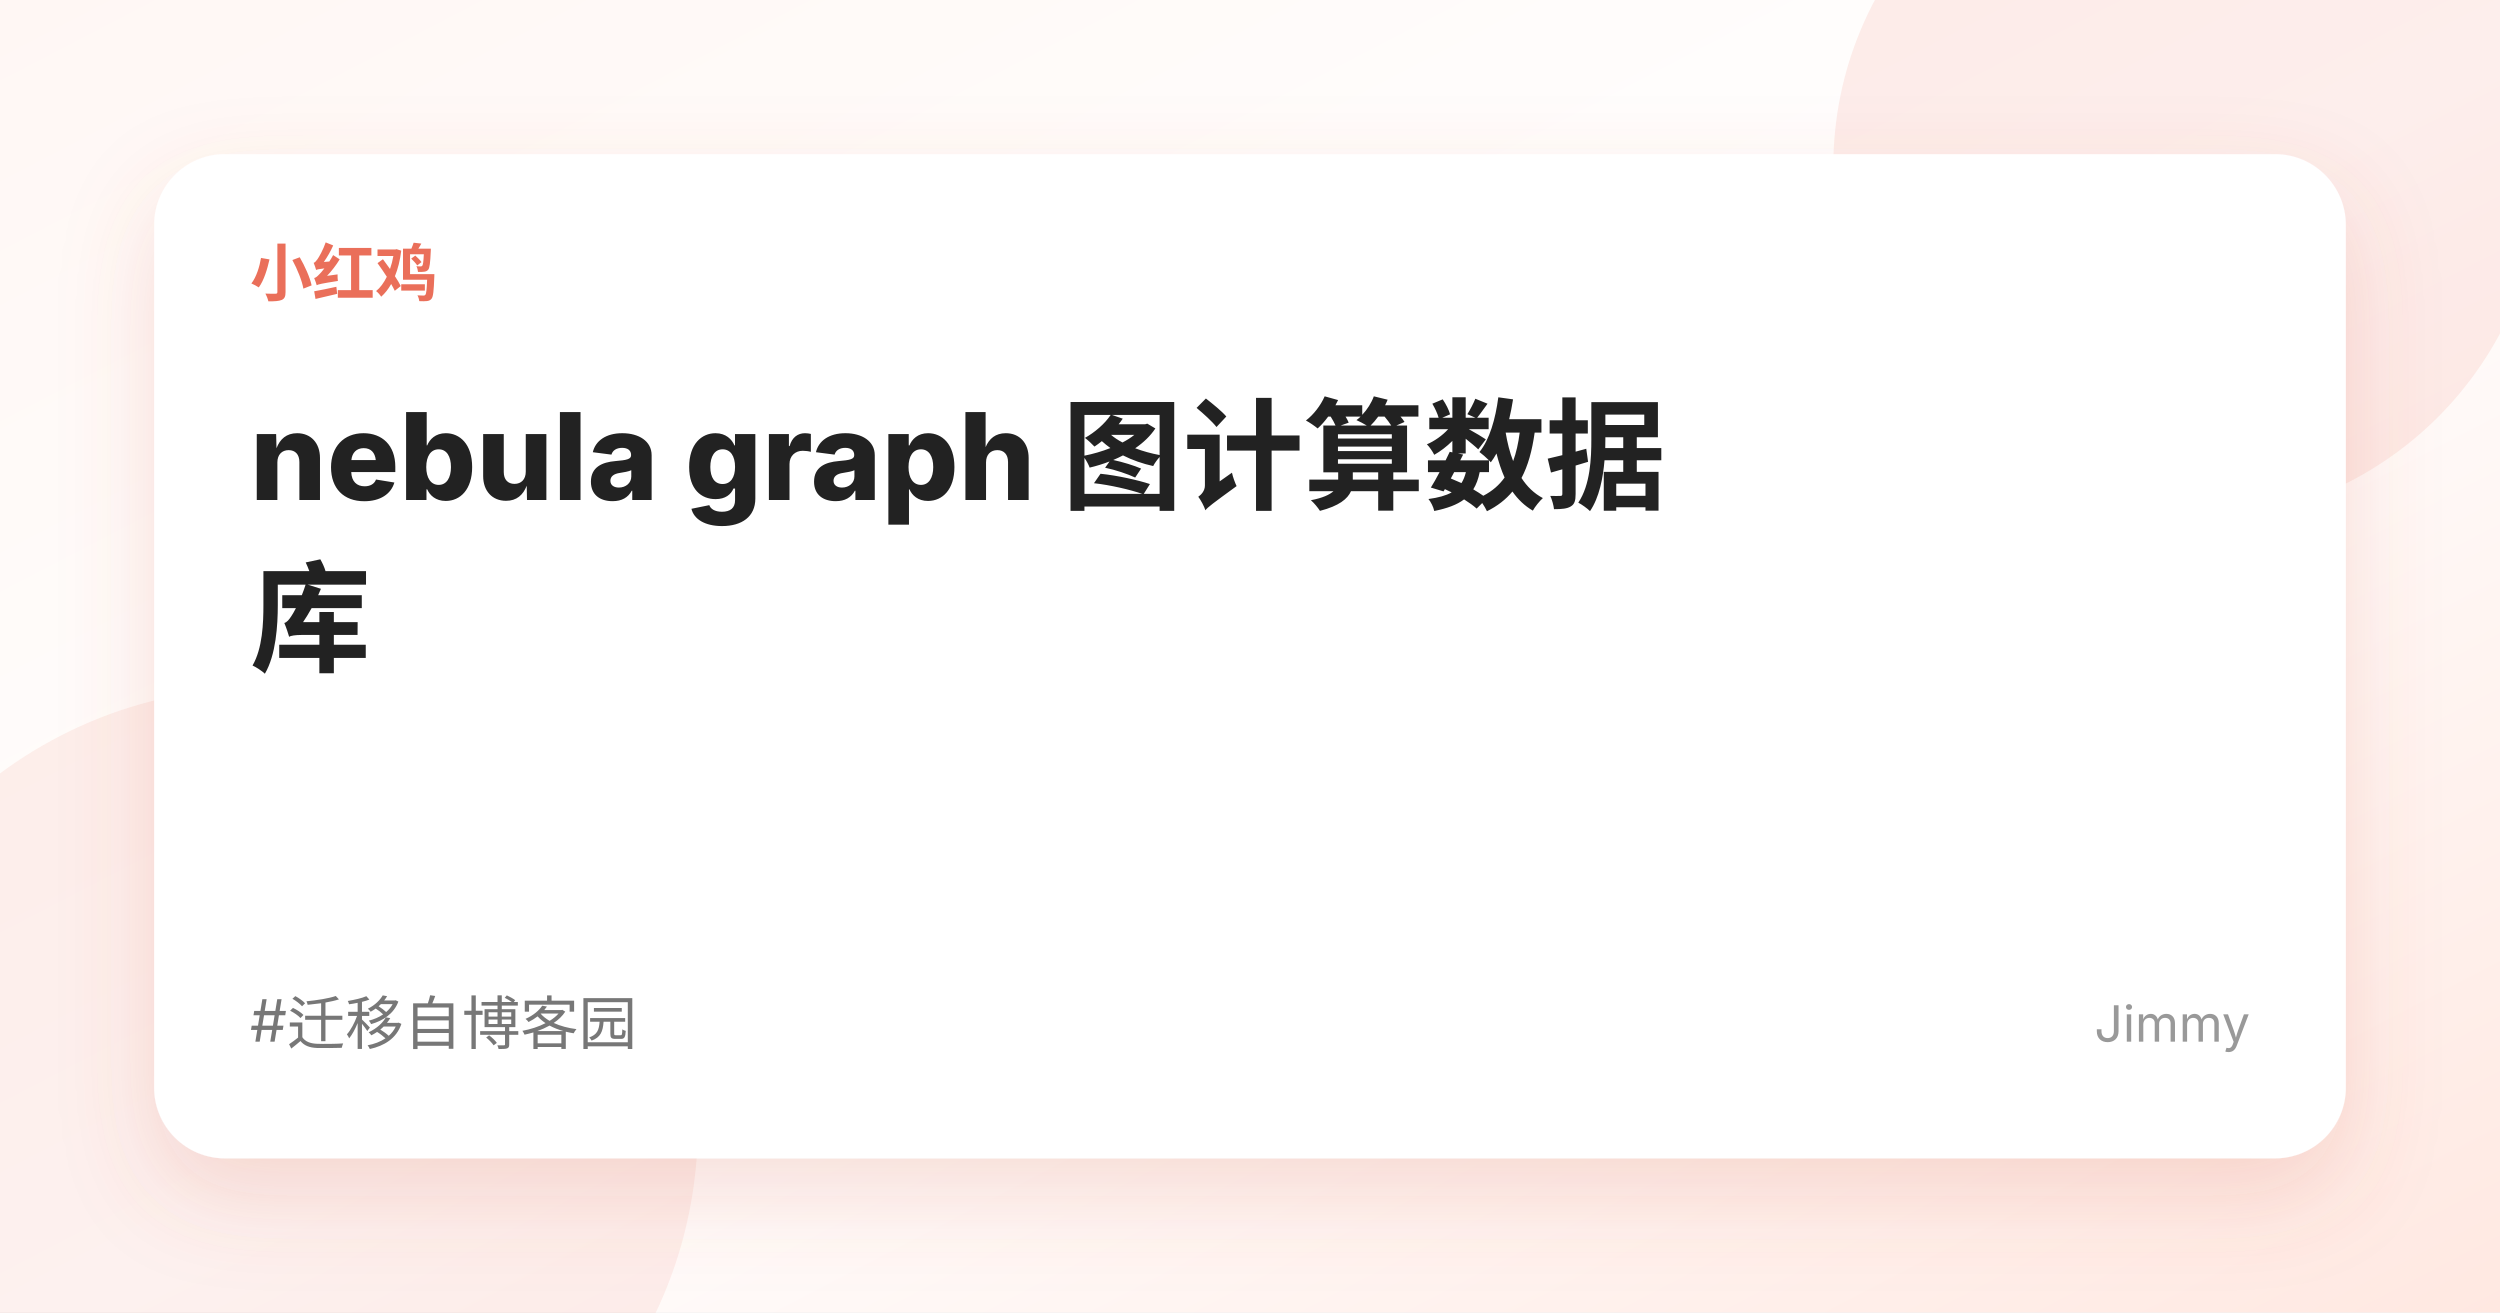
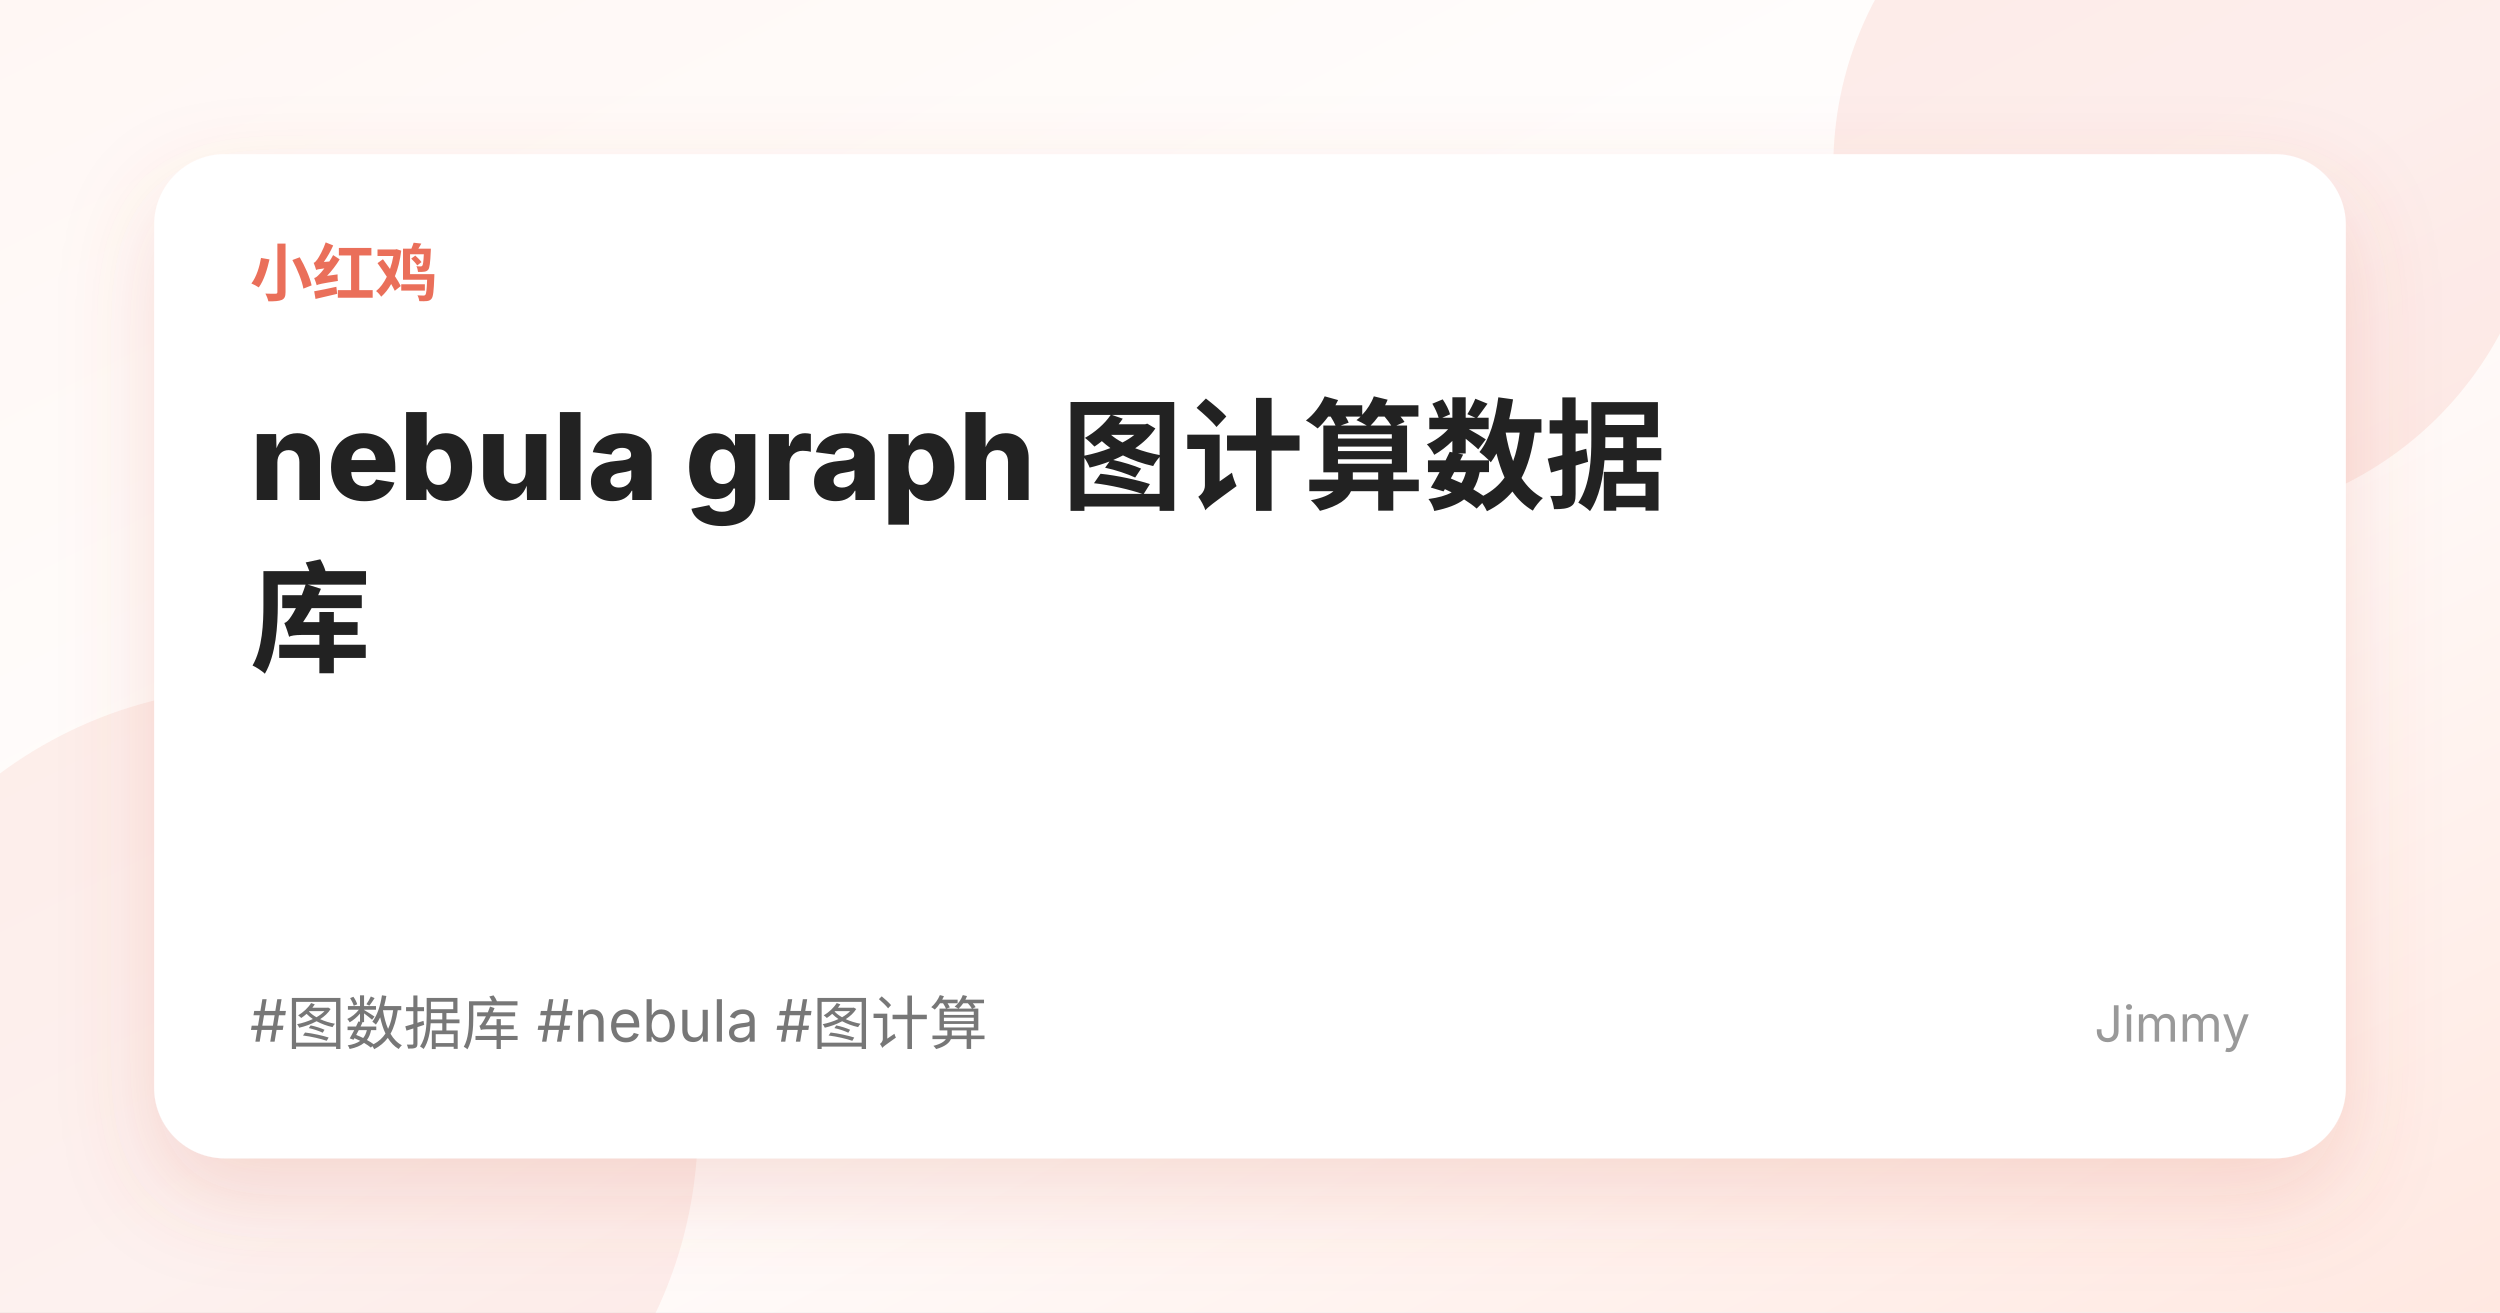
<svg xmlns="http://www.w3.org/2000/svg" width="1200" height="630" viewBox="0 0 1200 630">
  <defs>
    <linearGradient id="bg" x1="0" x2="1" y1="0" y2="1">
      <stop offset="0%" stop-color="#fff7f4" />
      <stop offset="52%" stop-color="#ffffff" />
      <stop offset="100%" stop-color="#ffe8e1" />
    </linearGradient>
    <filter id="shadow" x="-20%" y="-20%" width="140%" height="140%">
      <feDropShadow dx="0" dy="18" stdDeviation="22" flood-color="#d35f4a" flood-opacity="0.18" />
    </filter>
  </defs>
  <rect width="1200" height="630" fill="url(#bg)" />
  <circle cx="1050" cy="80" r="170" fill="#ea6f5a" opacity="0.12" />
  <circle cx="125" cy="540" r="210" fill="#ea6f5a" opacity="0.10" />
  <rect x="74" y="74" width="1052" height="482" rx="34" fill="#fff" filter="url(#shadow)" />
  <text x="120" y="142" fill="#ea6f5a" font-size="30" font-weight="700" font-family="-apple-system,BlinkMacSystemFont,'Segoe UI','Noto Sans SC',sans-serif">小红鸡</text>
  <text x="120" y="240" fill="#222" font-size="58" font-weight="800" font-family="-apple-system,BlinkMacSystemFont,'Segoe UI','Noto Sans SC',sans-serif">nebula graph 图计算数据</text>
  <text x="120" y="318" fill="#222" font-size="58" font-weight="800" font-family="-apple-system,BlinkMacSystemFont,'Segoe UI','Noto Sans SC',sans-serif">库</text>
-   <text x="120" y="500" fill="#777" font-size="28" font-family="-apple-system,BlinkMacSystemFont,'Segoe UI','Noto Sans SC',sans-serif">#迁移自博客园</text>
+   <text x="120" y="500" fill="#777" font-size="28" font-family="-apple-system,BlinkMacSystemFont,'Segoe UI','Noto Sans SC',sans-serif">#图数据库  #nebula  #图计算</text>
  <text x="1080" y="500" text-anchor="end" fill="#999" font-size="24" font-family="-apple-system,BlinkMacSystemFont,'Segoe UI','Noto Sans SC',sans-serif">Jimmy</text>
</svg>
